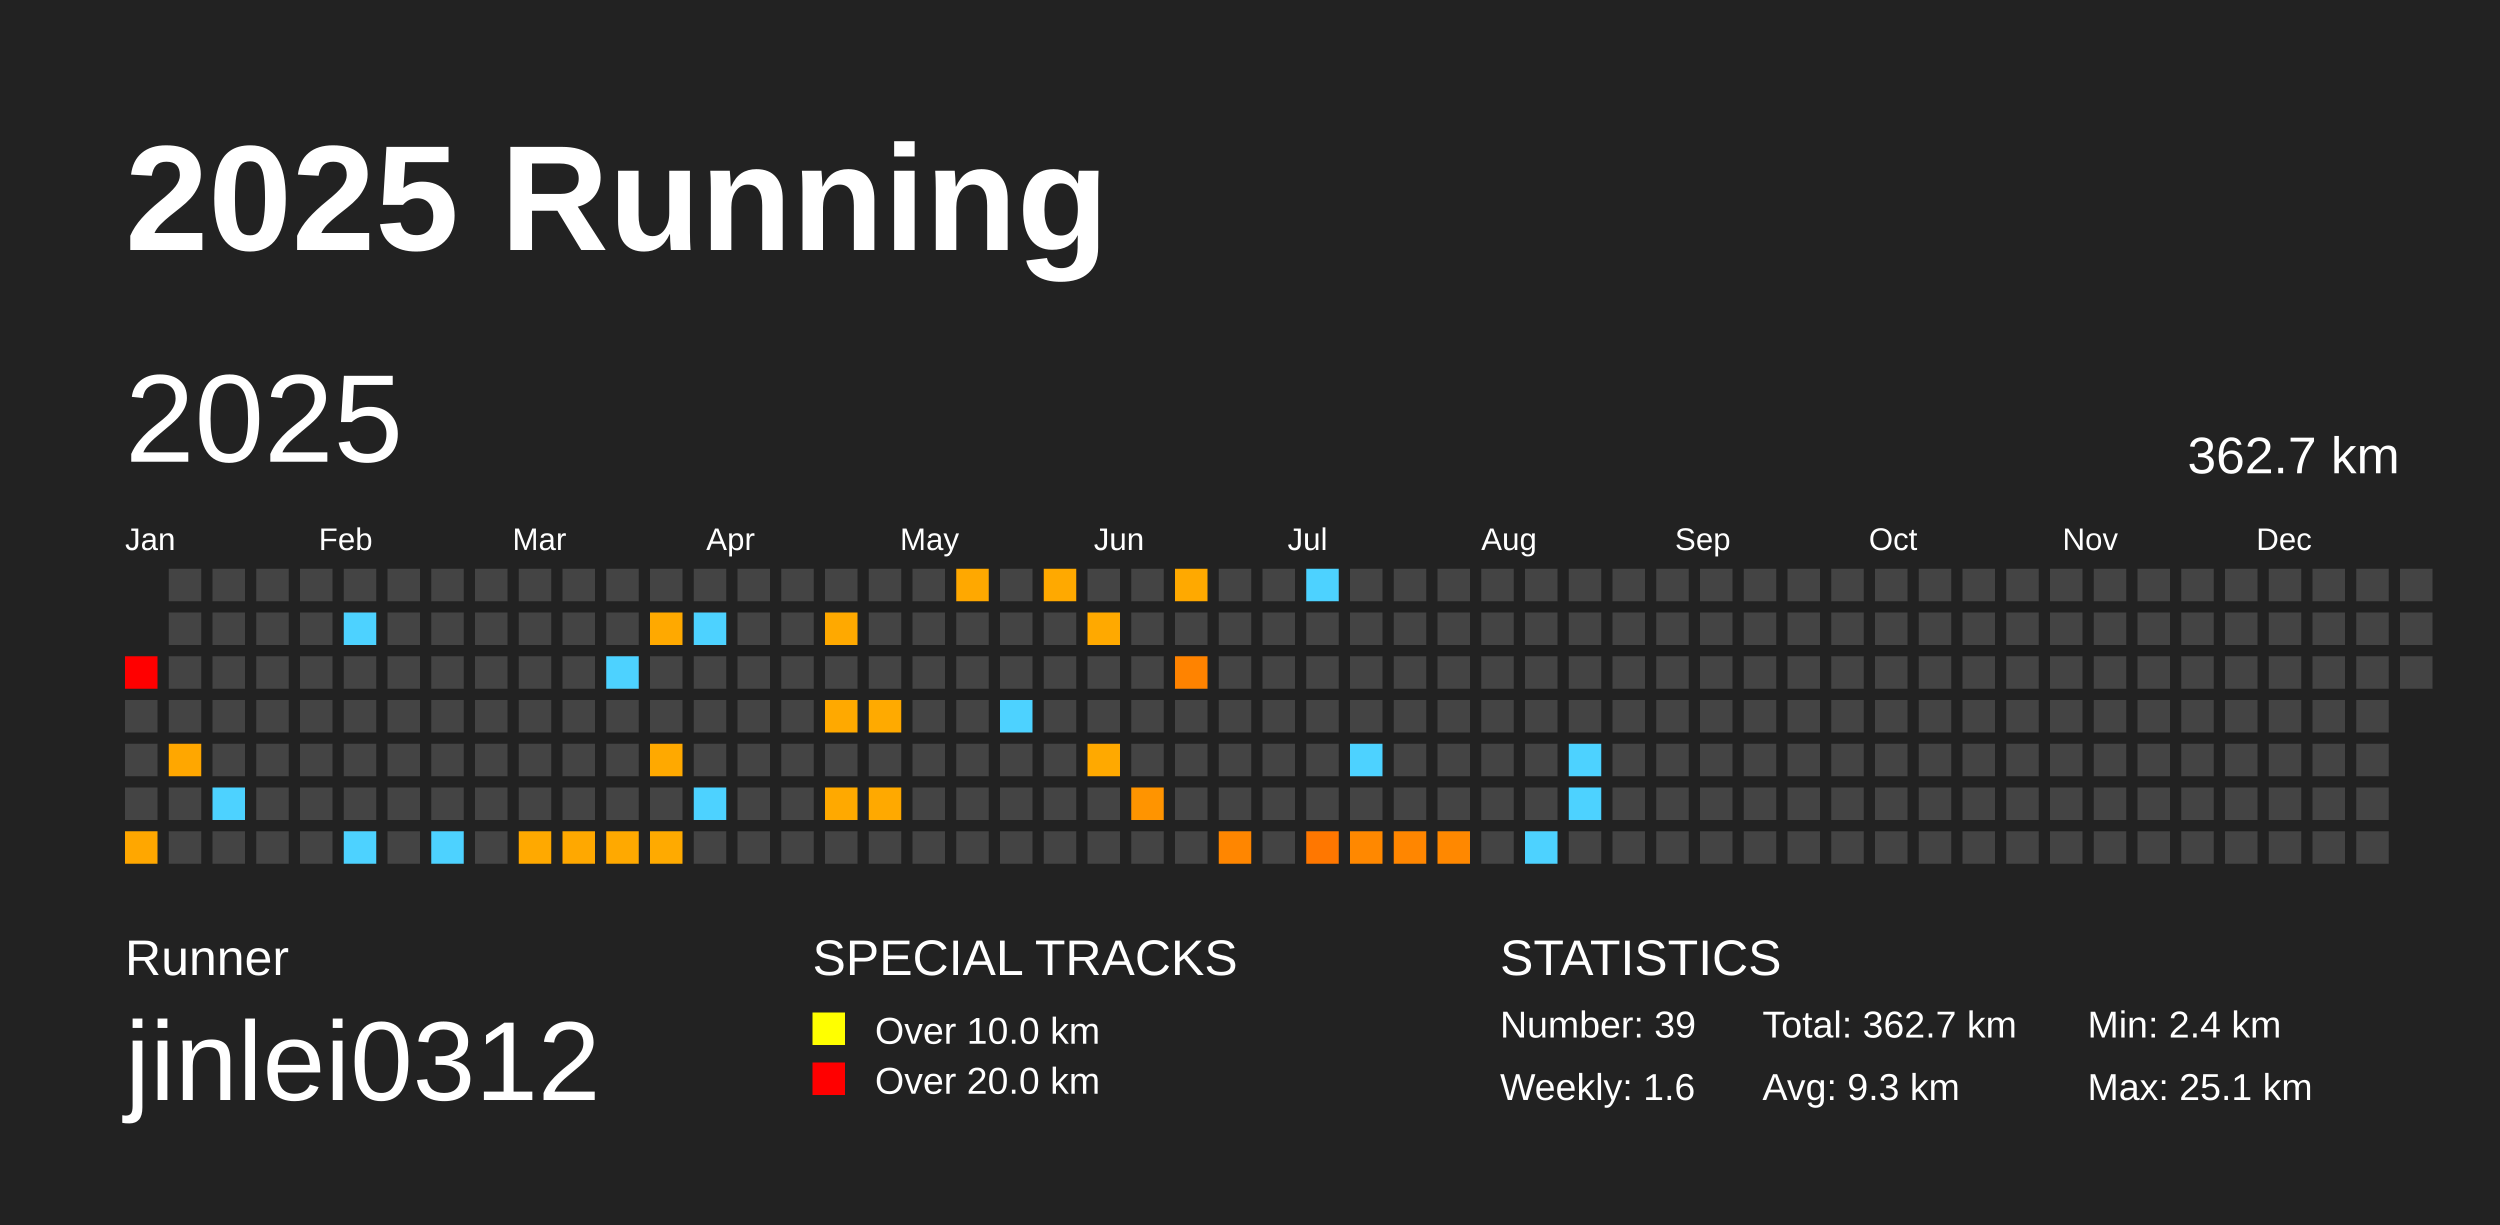
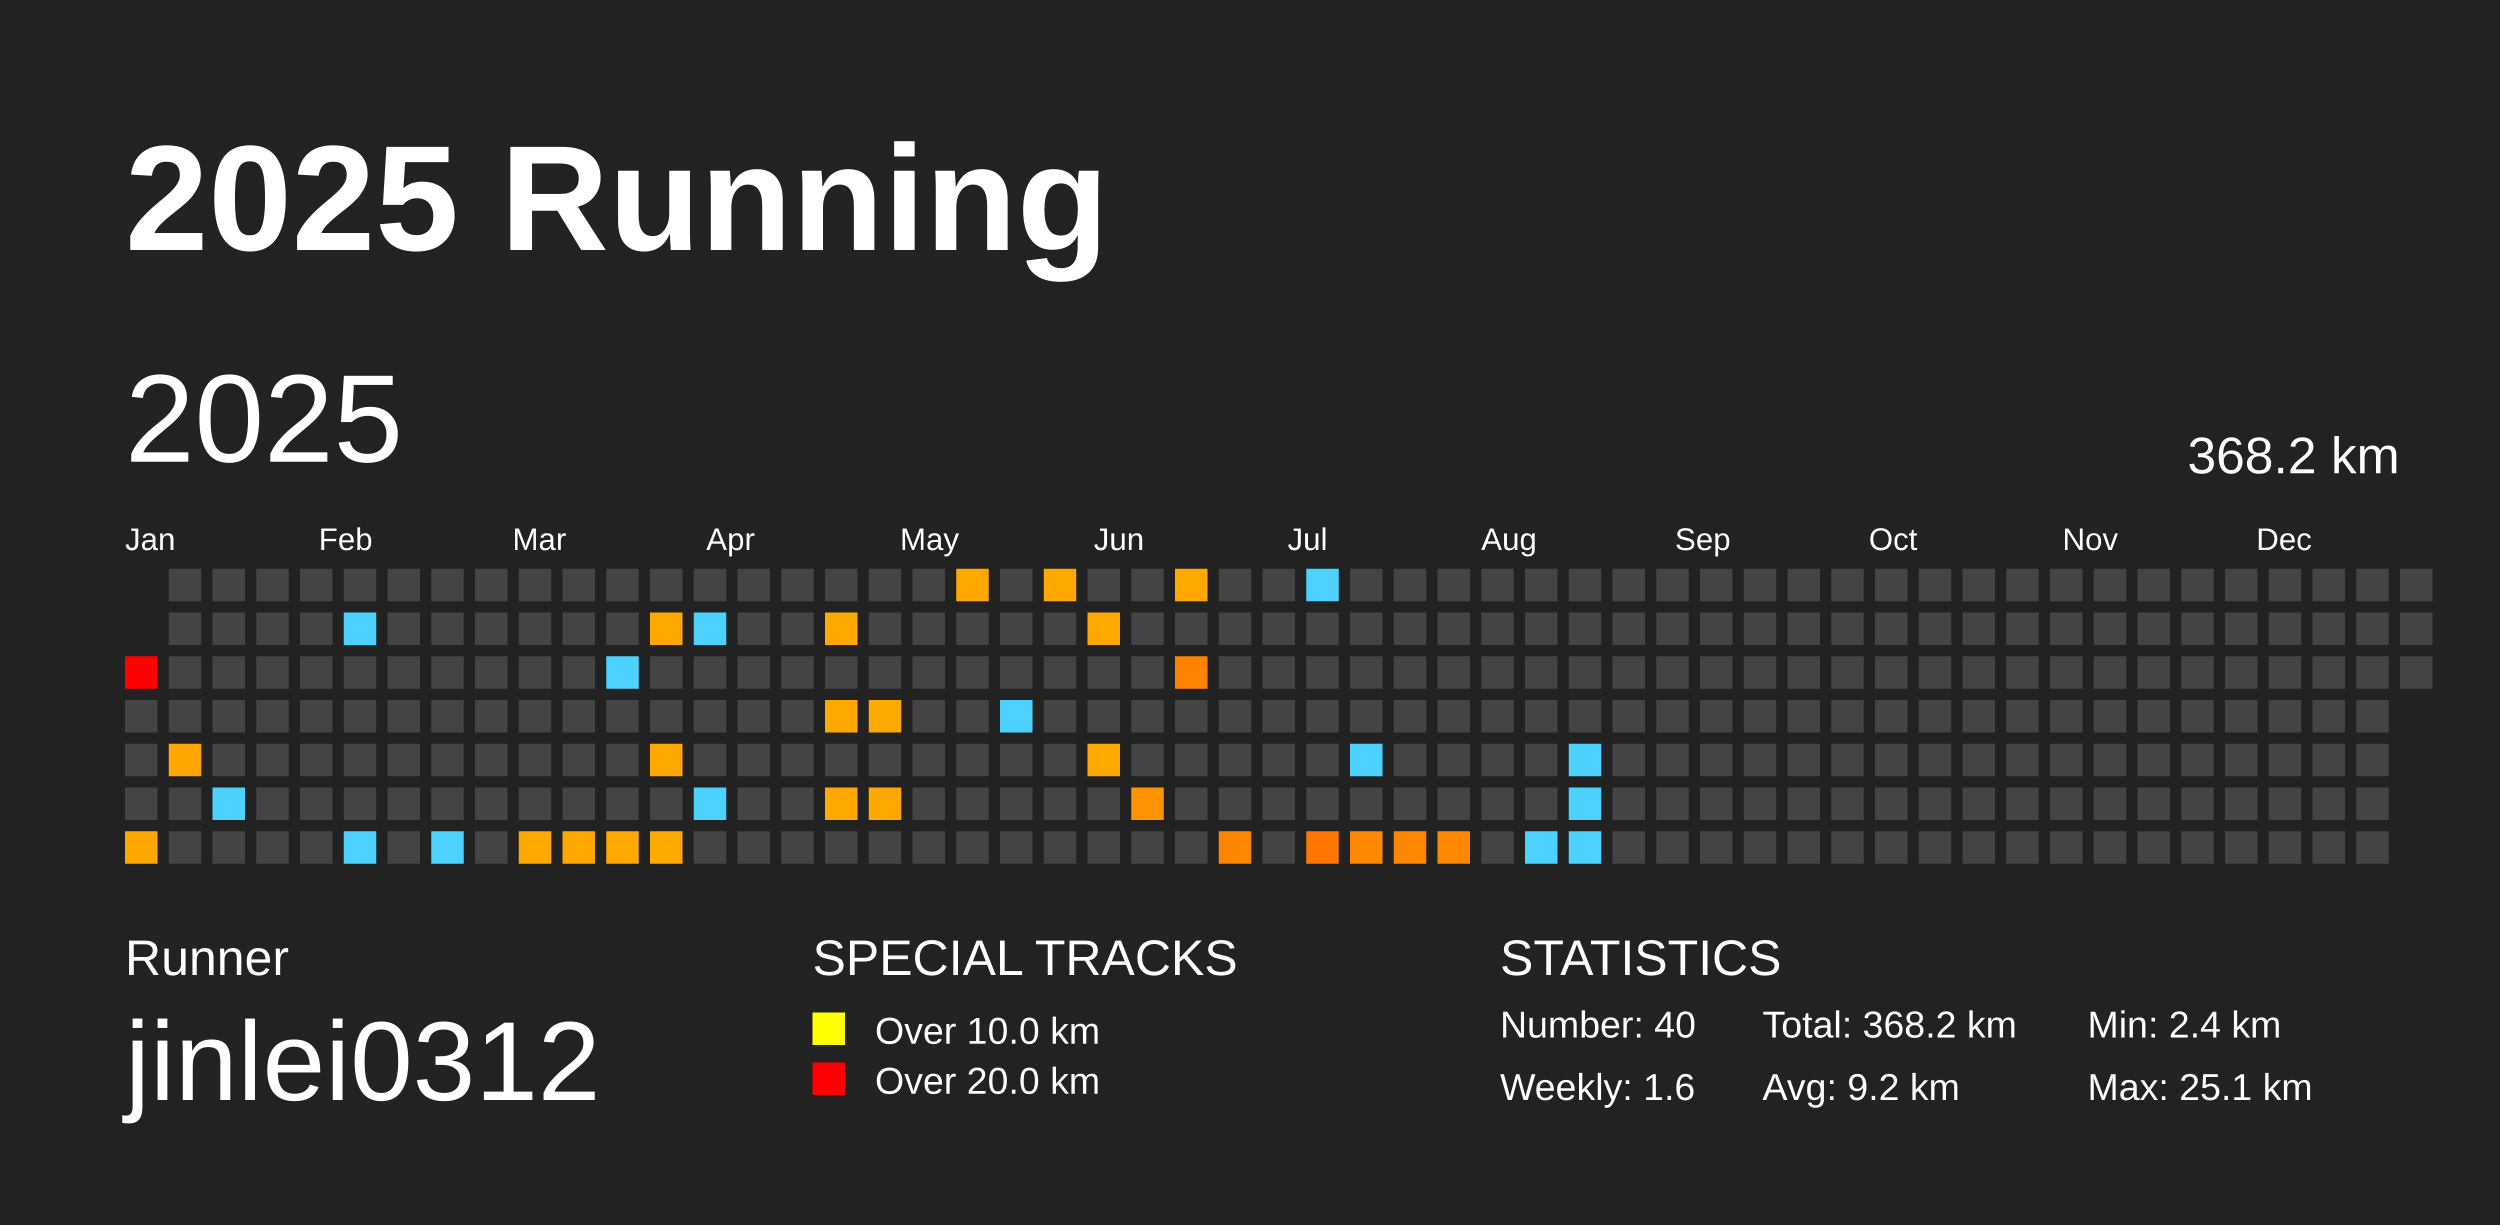
<svg xmlns="http://www.w3.org/2000/svg" baseProfile="full" height="98mm" version="1.1" viewBox="0,0,200,98" width="200mm">
  <defs />
  <rect fill="#222222" height="98" width="200" x="0" y="0" />
  <text fill="#FFFFFF" style="font-size:12px; font-family:Arial; font-weight:bold;" x="10" y="20">2025 Running</text>
  <text fill="#FFFFFF" style="font-size:4px; font-family:Arial" x="10" y="78">Runner</text>
  <text fill="#FFFFFF" style="font-size:9px; font-family:Arial" x="10" y="88">jinlei0312</text>
  <text fill="#FFFFFF" style="font-size:4px; font-family:Arial" x="65" y="78">SPECIAL TRACKS</text>
  <rect fill="yellow" height="2.6" width="2.6" x="65" y="81" />
  <text fill="#FFFFFF" style="font-size:3px; font-family:Arial" x="70" y="83.5">Over 10.0 km</text>
  <rect fill="red" height="2.6" width="2.6" x="65" y="85" />
  <text fill="#FFFFFF" style="font-size:3px; font-family:Arial" x="70" y="87.5">Over 20.0 km</text>
  <text fill="#FFFFFF" style="font-size:4px; font-family:Arial" x="120" y="78">STATISTICS</text>
-   <text fill="#FFFFFF" style="font-size:3px; font-family:Arial" x="120" y="83">Number: 39</text>
+   <text fill="#FFFFFF" style="font-size:3px; font-family:Arial" x="120" y="83">Number: 40</text>
  <text fill="#FFFFFF" style="font-size:3px; font-family:Arial" x="120" y="88">Weekly: 1.6</text>
-   <text fill="#FFFFFF" style="font-size:3px; font-family:Arial" x="141" y="83">Total: 362.7 km</text>
-   <text fill="#FFFFFF" style="font-size:3px; font-family:Arial" x="141" y="88">Avg: 9.3 km</text>
+   <text fill="#FFFFFF" style="font-size:3px; font-family:Arial" x="141" y="83">Total: 368.2 km</text>
+   <text fill="#FFFFFF" style="font-size:3px; font-family:Arial" x="141" y="88">Avg: 9.2 km</text>
  <text fill="#FFFFFF" style="font-size:3px; font-family:Arial" x="167" y="83">Min: 2.4 km</text>
  <text fill="#FFFFFF" style="font-size:3px; font-family:Arial" x="167" y="88">Max: 25.1 km</text>
  <text dominant-baseline="hanging" fill="#FFFFFF" style="font-size:10.0px; font-family:Arial;" x="10" y="30">2025</text>
-   <text dominant-baseline="hanging" fill="#FFFFFF" style="font-size:4.125px; font-family:Arial;" x="175" y="35">362.7 km</text>
+   <text dominant-baseline="hanging" fill="#FFFFFF" style="font-size:4.125px; font-family:Arial;" x="175" y="35">368.2 km</text>
  <text fill="#FFFFFF" style="font-size:2.5px; font-family:Arial" x="10.0" y="44">Jan</text>
  <text fill="#FFFFFF" style="font-size:2.5px; font-family:Arial" x="25.5" y="44">Feb</text>
  <text fill="#FFFFFF" style="font-size:2.5px; font-family:Arial" x="41.0" y="44">Mar</text>
  <text fill="#FFFFFF" style="font-size:2.5px; font-family:Arial" x="56.5" y="44">Apr</text>
  <text fill="#FFFFFF" style="font-size:2.5px; font-family:Arial" x="72.0" y="44">May</text>
  <text fill="#FFFFFF" style="font-size:2.5px; font-family:Arial" x="87.5" y="44">Jun</text>
  <text fill="#FFFFFF" style="font-size:2.5px; font-family:Arial" x="103.0" y="44">Jul</text>
  <text fill="#FFFFFF" style="font-size:2.5px; font-family:Arial" x="118.5" y="44">Aug</text>
  <text fill="#FFFFFF" style="font-size:2.5px; font-family:Arial" x="134.0" y="44">Sep</text>
  <text fill="#FFFFFF" style="font-size:2.5px; font-family:Arial" x="149.5" y="44">Oct</text>
  <text fill="#FFFFFF" style="font-size:2.5px; font-family:Arial" x="165.0" y="44">Nov</text>
  <text fill="#FFFFFF" style="font-size:2.5px; font-family:Arial" x="180.5" y="44">Dec</text>
  <rect fill="red" height="2.6" width="2.6" x="10.0" y="52.5" />
  <rect fill="#444444" height="2.6" width="2.6" x="10.0" y="56.0" />
  <rect fill="#444444" height="2.6" width="2.6" x="10.0" y="59.5" />
  <rect fill="#444444" height="2.6" width="2.6" x="10.0" y="63.0" />
  <rect fill="#ffa700" height="2.6" width="2.6" x="10.0" y="66.5" />
  <rect fill="#444444" height="2.6" width="2.6" x="13.5" y="45.5" />
  <rect fill="#444444" height="2.6" width="2.6" x="13.5" y="49.0" />
  <rect fill="#444444" height="2.6" width="2.6" x="13.5" y="52.5" />
  <rect fill="#444444" height="2.6" width="2.6" x="13.5" y="56.0" />
  <rect fill="#ffa700" height="2.6" width="2.6" x="13.5" y="59.5" />
  <rect fill="#444444" height="2.6" width="2.6" x="13.5" y="63.0" />
  <rect fill="#444444" height="2.6" width="2.6" x="13.5" y="66.5" />
  <rect fill="#444444" height="2.6" width="2.6" x="17.0" y="45.5" />
  <rect fill="#444444" height="2.6" width="2.6" x="17.0" y="49.0" />
  <rect fill="#444444" height="2.6" width="2.6" x="17.0" y="52.5" />
  <rect fill="#444444" height="2.6" width="2.6" x="17.0" y="56.0" />
  <rect fill="#444444" height="2.6" width="2.6" x="17.0" y="59.5" />
  <rect fill="#4dd2ff" height="2.6" width="2.6" x="17.0" y="63.0" />
  <rect fill="#444444" height="2.6" width="2.6" x="17.0" y="66.5" />
  <rect fill="#444444" height="2.6" width="2.6" x="20.5" y="45.5" />
  <rect fill="#444444" height="2.6" width="2.6" x="20.5" y="49.0" />
  <rect fill="#444444" height="2.6" width="2.6" x="20.5" y="52.5" />
  <rect fill="#444444" height="2.6" width="2.6" x="20.5" y="56.0" />
  <rect fill="#444444" height="2.6" width="2.6" x="20.5" y="59.5" />
  <rect fill="#444444" height="2.6" width="2.6" x="20.5" y="63.0" />
  <rect fill="#444444" height="2.6" width="2.6" x="20.5" y="66.5" />
  <rect fill="#444444" height="2.6" width="2.6" x="24.0" y="45.5" />
  <rect fill="#444444" height="2.6" width="2.6" x="24.0" y="49.0" />
  <rect fill="#444444" height="2.6" width="2.6" x="24.0" y="52.5" />
  <rect fill="#444444" height="2.6" width="2.6" x="24.0" y="56.0" />
  <rect fill="#444444" height="2.6" width="2.6" x="24.0" y="59.5" />
  <rect fill="#444444" height="2.6" width="2.6" x="24.0" y="63.0" />
  <rect fill="#444444" height="2.6" width="2.6" x="24.0" y="66.5" />
  <rect fill="#444444" height="2.6" width="2.6" x="27.5" y="45.5" />
  <rect fill="#4dd2ff" height="2.6" width="2.6" x="27.5" y="49.0" />
  <rect fill="#444444" height="2.6" width="2.6" x="27.5" y="52.5" />
  <rect fill="#444444" height="2.6" width="2.6" x="27.5" y="56.0" />
  <rect fill="#444444" height="2.6" width="2.6" x="27.5" y="59.5" />
  <rect fill="#444444" height="2.6" width="2.6" x="27.5" y="63.0" />
  <rect fill="#4dd2ff" height="2.6" width="2.6" x="27.5" y="66.5" />
  <rect fill="#444444" height="2.6" width="2.6" x="31.0" y="45.5" />
  <rect fill="#444444" height="2.6" width="2.6" x="31.0" y="49.0" />
  <rect fill="#444444" height="2.6" width="2.6" x="31.0" y="52.5" />
  <rect fill="#444444" height="2.6" width="2.6" x="31.0" y="56.0" />
  <rect fill="#444444" height="2.6" width="2.6" x="31.0" y="59.5" />
  <rect fill="#444444" height="2.6" width="2.6" x="31.0" y="63.0" />
  <rect fill="#444444" height="2.6" width="2.6" x="31.0" y="66.5" />
  <rect fill="#444444" height="2.6" width="2.6" x="34.5" y="45.5" />
  <rect fill="#444444" height="2.6" width="2.6" x="34.5" y="49.0" />
  <rect fill="#444444" height="2.6" width="2.6" x="34.5" y="52.5" />
  <rect fill="#444444" height="2.6" width="2.6" x="34.5" y="56.0" />
  <rect fill="#444444" height="2.6" width="2.6" x="34.5" y="59.5" />
  <rect fill="#444444" height="2.6" width="2.6" x="34.5" y="63.0" />
  <rect fill="#4dd2ff" height="2.6" width="2.6" x="34.5" y="66.5" />
  <rect fill="#444444" height="2.6" width="2.6" x="38.0" y="45.5" />
  <rect fill="#444444" height="2.6" width="2.6" x="38.0" y="49.0" />
  <rect fill="#444444" height="2.6" width="2.6" x="38.0" y="52.5" />
  <rect fill="#444444" height="2.6" width="2.6" x="38.0" y="56.0" />
  <rect fill="#444444" height="2.6" width="2.6" x="38.0" y="59.5" />
  <rect fill="#444444" height="2.6" width="2.6" x="38.0" y="63.0" />
  <rect fill="#444444" height="2.6" width="2.6" x="38.0" y="66.5" />
  <rect fill="#444444" height="2.6" width="2.6" x="41.5" y="45.5" />
  <rect fill="#444444" height="2.6" width="2.6" x="41.5" y="49.0" />
  <rect fill="#444444" height="2.6" width="2.6" x="41.5" y="52.5" />
  <rect fill="#444444" height="2.6" width="2.6" x="41.5" y="56.0" />
  <rect fill="#444444" height="2.6" width="2.6" x="41.5" y="59.5" />
  <rect fill="#444444" height="2.6" width="2.6" x="41.5" y="63.0" />
  <rect fill="#ffa900" height="2.6" width="2.6" x="41.5" y="66.5" />
  <rect fill="#444444" height="2.6" width="2.6" x="45.0" y="45.5" />
  <rect fill="#444444" height="2.6" width="2.6" x="45.0" y="49.0" />
  <rect fill="#444444" height="2.6" width="2.6" x="45.0" y="52.5" />
  <rect fill="#444444" height="2.6" width="2.6" x="45.0" y="56.0" />
  <rect fill="#444444" height="2.6" width="2.6" x="45.0" y="59.5" />
  <rect fill="#444444" height="2.6" width="2.6" x="45.0" y="63.0" />
  <rect fill="#ffa800" height="2.6" width="2.6" x="45.0" y="66.5" />
  <rect fill="#444444" height="2.6" width="2.6" x="48.5" y="45.5" />
  <rect fill="#444444" height="2.6" width="2.6" x="48.5" y="49.0" />
  <rect fill="#4dd2ff" height="2.6" width="2.6" x="48.5" y="52.5" />
  <rect fill="#444444" height="2.6" width="2.6" x="48.5" y="56.0" />
  <rect fill="#444444" height="2.6" width="2.6" x="48.5" y="59.5" />
  <rect fill="#444444" height="2.6" width="2.6" x="48.5" y="63.0" />
  <rect fill="#ffa900" height="2.6" width="2.6" x="48.5" y="66.5" />
  <rect fill="#444444" height="2.6" width="2.6" x="52.0" y="45.5" />
  <rect fill="#ffa900" height="2.6" width="2.6" x="52.0" y="49.0" />
  <rect fill="#444444" height="2.6" width="2.6" x="52.0" y="52.5" />
  <rect fill="#444444" height="2.6" width="2.6" x="52.0" y="56.0" />
  <rect fill="#ffa900" height="2.6" width="2.6" x="52.0" y="59.5" />
  <rect fill="#444444" height="2.6" width="2.6" x="52.0" y="63.0" />
  <rect fill="#ffaa00" height="2.6" width="2.6" x="52.0" y="66.5" />
  <rect fill="#444444" height="2.6" width="2.6" x="55.5" y="45.5" />
  <rect fill="#4dd2ff" height="2.6" width="2.6" x="55.5" y="49.0" />
  <rect fill="#444444" height="2.6" width="2.6" x="55.5" y="52.5" />
  <rect fill="#444444" height="2.6" width="2.6" x="55.5" y="56.0" />
  <rect fill="#444444" height="2.6" width="2.6" x="55.5" y="59.5" />
  <rect fill="#4dd2ff" height="2.6" width="2.6" x="55.5" y="63.0" />
  <rect fill="#444444" height="2.6" width="2.6" x="55.5" y="66.5" />
  <rect fill="#444444" height="2.6" width="2.6" x="59.0" y="45.5" />
  <rect fill="#444444" height="2.6" width="2.6" x="59.0" y="49.0" />
  <rect fill="#444444" height="2.6" width="2.6" x="59.0" y="52.5" />
  <rect fill="#444444" height="2.6" width="2.6" x="59.0" y="56.0" />
  <rect fill="#444444" height="2.6" width="2.6" x="59.0" y="59.5" />
  <rect fill="#444444" height="2.6" width="2.6" x="59.0" y="63.0" />
  <rect fill="#444444" height="2.6" width="2.6" x="59.0" y="66.5" />
  <rect fill="#444444" height="2.6" width="2.6" x="62.5" y="45.5" />
  <rect fill="#444444" height="2.6" width="2.6" x="62.5" y="49.0" />
  <rect fill="#444444" height="2.6" width="2.6" x="62.5" y="52.5" />
  <rect fill="#444444" height="2.6" width="2.6" x="62.5" y="56.0" />
  <rect fill="#444444" height="2.6" width="2.6" x="62.5" y="59.5" />
  <rect fill="#444444" height="2.6" width="2.6" x="62.5" y="63.0" />
  <rect fill="#444444" height="2.6" width="2.6" x="62.5" y="66.5" />
  <rect fill="#444444" height="2.6" width="2.6" x="66.0" y="45.5" />
  <rect fill="#ffa900" height="2.6" width="2.6" x="66.0" y="49.0" />
  <rect fill="#444444" height="2.6" width="2.6" x="66.0" y="52.5" />
  <rect fill="#ffa900" height="2.6" width="2.6" x="66.0" y="56.0" />
  <rect fill="#444444" height="2.6" width="2.6" x="66.0" y="59.5" />
  <rect fill="#ffa900" height="2.6" width="2.6" x="66.0" y="63.0" />
  <rect fill="#444444" height="2.6" width="2.6" x="66.0" y="66.5" />
  <rect fill="#444444" height="2.6" width="2.6" x="69.5" y="45.5" />
  <rect fill="#444444" height="2.6" width="2.6" x="69.5" y="49.0" />
  <rect fill="#444444" height="2.6" width="2.6" x="69.5" y="52.5" />
  <rect fill="#ffaa00" height="2.6" width="2.6" x="69.5" y="56.0" />
  <rect fill="#444444" height="2.6" width="2.6" x="69.5" y="59.5" />
  <rect fill="#ffa900" height="2.6" width="2.6" x="69.5" y="63.0" />
  <rect fill="#444444" height="2.6" width="2.6" x="69.5" y="66.5" />
  <rect fill="#444444" height="2.6" width="2.6" x="73.0" y="45.5" />
  <rect fill="#444444" height="2.6" width="2.6" x="73.0" y="49.0" />
  <rect fill="#444444" height="2.6" width="2.6" x="73.0" y="52.5" />
  <rect fill="#444444" height="2.6" width="2.6" x="73.0" y="56.0" />
  <rect fill="#444444" height="2.6" width="2.6" x="73.0" y="59.5" />
  <rect fill="#444444" height="2.6" width="2.6" x="73.0" y="63.0" />
  <rect fill="#444444" height="2.6" width="2.6" x="73.0" y="66.5" />
  <rect fill="#ffa800" height="2.6" width="2.6" x="76.5" y="45.5" />
  <rect fill="#444444" height="2.6" width="2.6" x="76.5" y="49.0" />
  <rect fill="#444444" height="2.6" width="2.6" x="76.5" y="52.5" />
  <rect fill="#444444" height="2.6" width="2.6" x="76.5" y="56.0" />
  <rect fill="#444444" height="2.6" width="2.6" x="76.5" y="59.5" />
  <rect fill="#444444" height="2.6" width="2.6" x="76.5" y="63.0" />
  <rect fill="#444444" height="2.6" width="2.6" x="76.5" y="66.5" />
  <rect fill="#444444" height="2.6" width="2.6" x="80.0" y="45.5" />
  <rect fill="#444444" height="2.6" width="2.6" x="80.0" y="49.0" />
  <rect fill="#444444" height="2.6" width="2.6" x="80.0" y="52.5" />
  <rect fill="#4dd2ff" height="2.6" width="2.6" x="80.0" y="56.0" />
  <rect fill="#444444" height="2.6" width="2.6" x="80.0" y="59.5" />
  <rect fill="#444444" height="2.6" width="2.6" x="80.0" y="63.0" />
  <rect fill="#444444" height="2.6" width="2.6" x="80.0" y="66.5" />
  <rect fill="#ffa900" height="2.6" width="2.6" x="83.5" y="45.5" />
  <rect fill="#444444" height="2.6" width="2.6" x="83.5" y="49.0" />
  <rect fill="#444444" height="2.6" width="2.6" x="83.5" y="52.5" />
  <rect fill="#444444" height="2.6" width="2.6" x="83.5" y="56.0" />
  <rect fill="#444444" height="2.6" width="2.6" x="83.5" y="59.5" />
  <rect fill="#444444" height="2.6" width="2.6" x="83.5" y="63.0" />
  <rect fill="#444444" height="2.6" width="2.6" x="83.5" y="66.5" />
  <rect fill="#444444" height="2.6" width="2.6" x="87.0" y="45.5" />
  <rect fill="#ffa900" height="2.6" width="2.6" x="87.0" y="49.0" />
  <rect fill="#444444" height="2.6" width="2.6" x="87.0" y="52.5" />
  <rect fill="#444444" height="2.6" width="2.6" x="87.0" y="56.0" />
  <rect fill="#ffa900" height="2.6" width="2.6" x="87.0" y="59.5" />
  <rect fill="#444444" height="2.6" width="2.6" x="87.0" y="63.0" />
  <rect fill="#444444" height="2.6" width="2.6" x="87.0" y="66.5" />
  <rect fill="#444444" height="2.6" width="2.6" x="90.5" y="45.5" />
  <rect fill="#444444" height="2.6" width="2.6" x="90.5" y="49.0" />
  <rect fill="#444444" height="2.6" width="2.6" x="90.5" y="52.5" />
  <rect fill="#444444" height="2.6" width="2.6" x="90.5" y="56.0" />
  <rect fill="#444444" height="2.6" width="2.6" x="90.5" y="59.5" />
  <rect fill="#ff9400" height="2.6" width="2.6" x="90.5" y="63.0" />
  <rect fill="#444444" height="2.6" width="2.6" x="90.5" y="66.5" />
  <rect fill="#ffa900" height="2.6" width="2.6" x="94.0" y="45.5" />
  <rect fill="#444444" height="2.6" width="2.6" x="94.0" y="49.0" />
  <rect fill="#ff8300" height="2.6" width="2.6" x="94.0" y="52.5" />
  <rect fill="#444444" height="2.6" width="2.6" x="94.0" y="56.0" />
  <rect fill="#444444" height="2.6" width="2.6" x="94.0" y="59.5" />
  <rect fill="#444444" height="2.6" width="2.6" x="94.0" y="63.0" />
  <rect fill="#444444" height="2.6" width="2.6" x="94.0" y="66.5" />
  <rect fill="#444444" height="2.6" width="2.6" x="97.5" y="45.5" />
  <rect fill="#444444" height="2.6" width="2.6" x="97.5" y="49.0" />
  <rect fill="#444444" height="2.6" width="2.6" x="97.5" y="52.5" />
  <rect fill="#444444" height="2.6" width="2.6" x="97.5" y="56.0" />
  <rect fill="#444444" height="2.6" width="2.6" x="97.5" y="59.5" />
  <rect fill="#444444" height="2.6" width="2.6" x="97.5" y="63.0" />
  <rect fill="#ff8600" height="2.6" width="2.6" x="97.5" y="66.5" />
  <rect fill="#444444" height="2.6" width="2.6" x="101.0" y="45.5" />
  <rect fill="#444444" height="2.6" width="2.6" x="101.0" y="49.0" />
  <rect fill="#444444" height="2.6" width="2.6" x="101.0" y="52.5" />
  <rect fill="#444444" height="2.6" width="2.6" x="101.0" y="56.0" />
  <rect fill="#444444" height="2.6" width="2.6" x="101.0" y="59.5" />
  <rect fill="#444444" height="2.6" width="2.6" x="101.0" y="63.0" />
  <rect fill="#444444" height="2.6" width="2.6" x="101.0" y="66.5" />
  <rect fill="#4dd2ff" height="2.6" width="2.6" x="104.5" y="45.5" />
  <rect fill="#444444" height="2.6" width="2.6" x="104.5" y="49.0" />
  <rect fill="#444444" height="2.6" width="2.6" x="104.5" y="52.5" />
  <rect fill="#444444" height="2.6" width="2.6" x="104.5" y="56.0" />
  <rect fill="#444444" height="2.6" width="2.6" x="104.5" y="59.5" />
  <rect fill="#444444" height="2.6" width="2.6" x="104.5" y="63.0" />
  <rect fill="#ff7700" height="2.6" width="2.6" x="104.5" y="66.5" />
  <rect fill="#444444" height="2.6" width="2.6" x="108.0" y="45.5" />
  <rect fill="#444444" height="2.6" width="2.6" x="108.0" y="49.0" />
  <rect fill="#444444" height="2.6" width="2.6" x="108.0" y="52.5" />
  <rect fill="#444444" height="2.6" width="2.6" x="108.0" y="56.0" />
  <rect fill="#4dd2ff" height="2.6" width="2.6" x="108.0" y="59.5" />
  <rect fill="#444444" height="2.6" width="2.6" x="108.0" y="63.0" />
  <rect fill="#ff8800" height="2.6" width="2.6" x="108.0" y="66.5" />
  <rect fill="#444444" height="2.6" width="2.6" x="111.5" y="45.5" />
  <rect fill="#444444" height="2.6" width="2.6" x="111.5" y="49.0" />
  <rect fill="#444444" height="2.6" width="2.6" x="111.5" y="52.5" />
  <rect fill="#444444" height="2.6" width="2.6" x="111.5" y="56.0" />
  <rect fill="#444444" height="2.6" width="2.6" x="111.5" y="59.5" />
  <rect fill="#444444" height="2.6" width="2.6" x="111.5" y="63.0" />
  <rect fill="#ff8600" height="2.6" width="2.6" x="111.5" y="66.5" />
  <rect fill="#444444" height="2.6" width="2.6" x="115.0" y="45.5" />
  <rect fill="#444444" height="2.6" width="2.6" x="115.0" y="49.0" />
  <rect fill="#444444" height="2.6" width="2.6" x="115.0" y="52.5" />
  <rect fill="#444444" height="2.6" width="2.6" x="115.0" y="56.0" />
  <rect fill="#444444" height="2.6" width="2.6" x="115.0" y="59.5" />
  <rect fill="#444444" height="2.6" width="2.6" x="115.0" y="63.0" />
  <rect fill="#ff8800" height="2.6" width="2.6" x="115.0" y="66.5" />
  <rect fill="#444444" height="2.6" width="2.6" x="118.5" y="45.5" />
  <rect fill="#444444" height="2.6" width="2.6" x="118.5" y="49.0" />
  <rect fill="#444444" height="2.6" width="2.6" x="118.5" y="52.5" />
  <rect fill="#444444" height="2.6" width="2.6" x="118.5" y="56.0" />
  <rect fill="#444444" height="2.6" width="2.6" x="118.5" y="59.5" />
  <rect fill="#444444" height="2.6" width="2.6" x="118.5" y="63.0" />
  <rect fill="#444444" height="2.6" width="2.6" x="118.5" y="66.5" />
  <rect fill="#444444" height="2.6" width="2.6" x="122.0" y="45.5" />
  <rect fill="#444444" height="2.6" width="2.6" x="122.0" y="49.0" />
  <rect fill="#444444" height="2.6" width="2.6" x="122.0" y="52.5" />
  <rect fill="#444444" height="2.6" width="2.6" x="122.0" y="56.0" />
  <rect fill="#444444" height="2.6" width="2.6" x="122.0" y="59.5" />
  <rect fill="#444444" height="2.6" width="2.6" x="122.0" y="63.0" />
  <rect fill="#4dd2ff" height="2.6" width="2.6" x="122.0" y="66.5" />
  <rect fill="#444444" height="2.6" width="2.6" x="125.5" y="45.5" />
  <rect fill="#444444" height="2.6" width="2.6" x="125.5" y="49.0" />
  <rect fill="#444444" height="2.6" width="2.6" x="125.5" y="52.5" />
  <rect fill="#444444" height="2.6" width="2.6" x="125.5" y="56.0" />
  <rect fill="#4dd2ff" height="2.6" width="2.6" x="125.5" y="59.5" />
  <rect fill="#4dd2ff" height="2.6" width="2.6" x="125.5" y="63.0" />
-   <rect fill="#444444" height="2.6" width="2.6" x="125.5" y="66.5" />
+   <rect fill="#4dd2ff" height="2.6" width="2.6" x="125.5" y="66.5" />
  <rect fill="#444444" height="2.6" width="2.6" x="129.0" y="45.5" />
  <rect fill="#444444" height="2.6" width="2.6" x="129.0" y="49.0" />
  <rect fill="#444444" height="2.6" width="2.6" x="129.0" y="52.5" />
  <rect fill="#444444" height="2.6" width="2.6" x="129.0" y="56.0" />
  <rect fill="#444444" height="2.6" width="2.6" x="129.0" y="59.5" />
  <rect fill="#444444" height="2.6" width="2.6" x="129.0" y="63.0" />
  <rect fill="#444444" height="2.6" width="2.6" x="129.0" y="66.5" />
  <rect fill="#444444" height="2.6" width="2.6" x="132.5" y="45.5" />
  <rect fill="#444444" height="2.6" width="2.6" x="132.5" y="49.0" />
  <rect fill="#444444" height="2.6" width="2.6" x="132.5" y="52.5" />
  <rect fill="#444444" height="2.6" width="2.6" x="132.5" y="56.0" />
  <rect fill="#444444" height="2.6" width="2.6" x="132.5" y="59.5" />
  <rect fill="#444444" height="2.6" width="2.6" x="132.5" y="63.0" />
  <rect fill="#444444" height="2.6" width="2.6" x="132.5" y="66.5" />
  <rect fill="#444444" height="2.6" width="2.6" x="136.0" y="45.5" />
  <rect fill="#444444" height="2.6" width="2.6" x="136.0" y="49.0" />
  <rect fill="#444444" height="2.6" width="2.6" x="136.0" y="52.5" />
  <rect fill="#444444" height="2.6" width="2.6" x="136.0" y="56.0" />
  <rect fill="#444444" height="2.6" width="2.6" x="136.0" y="59.5" />
  <rect fill="#444444" height="2.6" width="2.6" x="136.0" y="63.0" />
  <rect fill="#444444" height="2.6" width="2.6" x="136.0" y="66.5" />
  <rect fill="#444444" height="2.6" width="2.6" x="139.5" y="45.5" />
  <rect fill="#444444" height="2.6" width="2.6" x="139.5" y="49.0" />
  <rect fill="#444444" height="2.6" width="2.6" x="139.5" y="52.5" />
  <rect fill="#444444" height="2.6" width="2.6" x="139.5" y="56.0" />
  <rect fill="#444444" height="2.6" width="2.6" x="139.5" y="59.5" />
  <rect fill="#444444" height="2.6" width="2.6" x="139.5" y="63.0" />
  <rect fill="#444444" height="2.6" width="2.6" x="139.5" y="66.5" />
  <rect fill="#444444" height="2.6" width="2.6" x="143.0" y="45.5" />
  <rect fill="#444444" height="2.6" width="2.6" x="143.0" y="49.0" />
  <rect fill="#444444" height="2.6" width="2.6" x="143.0" y="52.5" />
  <rect fill="#444444" height="2.6" width="2.6" x="143.0" y="56.0" />
  <rect fill="#444444" height="2.6" width="2.6" x="143.0" y="59.5" />
  <rect fill="#444444" height="2.6" width="2.6" x="143.0" y="63.0" />
  <rect fill="#444444" height="2.6" width="2.6" x="143.0" y="66.5" />
  <rect fill="#444444" height="2.6" width="2.6" x="146.5" y="45.5" />
  <rect fill="#444444" height="2.6" width="2.6" x="146.5" y="49.0" />
  <rect fill="#444444" height="2.6" width="2.6" x="146.5" y="52.5" />
  <rect fill="#444444" height="2.6" width="2.6" x="146.5" y="56.0" />
  <rect fill="#444444" height="2.6" width="2.6" x="146.5" y="59.5" />
  <rect fill="#444444" height="2.6" width="2.6" x="146.5" y="63.0" />
  <rect fill="#444444" height="2.6" width="2.6" x="146.5" y="66.5" />
  <rect fill="#444444" height="2.6" width="2.6" x="150.0" y="45.5" />
  <rect fill="#444444" height="2.6" width="2.6" x="150.0" y="49.0" />
  <rect fill="#444444" height="2.6" width="2.6" x="150.0" y="52.5" />
  <rect fill="#444444" height="2.6" width="2.6" x="150.0" y="56.0" />
  <rect fill="#444444" height="2.6" width="2.6" x="150.0" y="59.5" />
  <rect fill="#444444" height="2.6" width="2.6" x="150.0" y="63.0" />
  <rect fill="#444444" height="2.6" width="2.6" x="150.0" y="66.5" />
  <rect fill="#444444" height="2.6" width="2.6" x="153.5" y="45.5" />
  <rect fill="#444444" height="2.6" width="2.6" x="153.5" y="49.0" />
  <rect fill="#444444" height="2.6" width="2.6" x="153.5" y="52.5" />
  <rect fill="#444444" height="2.6" width="2.6" x="153.5" y="56.0" />
  <rect fill="#444444" height="2.6" width="2.6" x="153.5" y="59.5" />
  <rect fill="#444444" height="2.6" width="2.6" x="153.5" y="63.0" />
  <rect fill="#444444" height="2.6" width="2.6" x="153.5" y="66.5" />
  <rect fill="#444444" height="2.6" width="2.6" x="157.0" y="45.5" />
  <rect fill="#444444" height="2.6" width="2.6" x="157.0" y="49.0" />
  <rect fill="#444444" height="2.6" width="2.6" x="157.0" y="52.5" />
  <rect fill="#444444" height="2.6" width="2.6" x="157.0" y="56.0" />
  <rect fill="#444444" height="2.6" width="2.6" x="157.0" y="59.5" />
  <rect fill="#444444" height="2.6" width="2.6" x="157.0" y="63.0" />
  <rect fill="#444444" height="2.6" width="2.6" x="157.0" y="66.5" />
  <rect fill="#444444" height="2.6" width="2.6" x="160.5" y="45.5" />
  <rect fill="#444444" height="2.6" width="2.6" x="160.5" y="49.0" />
  <rect fill="#444444" height="2.6" width="2.6" x="160.5" y="52.5" />
  <rect fill="#444444" height="2.6" width="2.6" x="160.5" y="56.0" />
  <rect fill="#444444" height="2.6" width="2.6" x="160.5" y="59.5" />
  <rect fill="#444444" height="2.6" width="2.6" x="160.5" y="63.0" />
  <rect fill="#444444" height="2.6" width="2.6" x="160.5" y="66.5" />
  <rect fill="#444444" height="2.6" width="2.6" x="164.0" y="45.5" />
  <rect fill="#444444" height="2.6" width="2.6" x="164.0" y="49.0" />
  <rect fill="#444444" height="2.6" width="2.6" x="164.0" y="52.5" />
  <rect fill="#444444" height="2.6" width="2.6" x="164.0" y="56.0" />
  <rect fill="#444444" height="2.6" width="2.6" x="164.0" y="59.5" />
  <rect fill="#444444" height="2.6" width="2.6" x="164.0" y="63.0" />
  <rect fill="#444444" height="2.6" width="2.6" x="164.0" y="66.5" />
  <rect fill="#444444" height="2.6" width="2.6" x="167.5" y="45.5" />
  <rect fill="#444444" height="2.6" width="2.6" x="167.5" y="49.0" />
  <rect fill="#444444" height="2.6" width="2.6" x="167.5" y="52.5" />
  <rect fill="#444444" height="2.6" width="2.6" x="167.5" y="56.0" />
  <rect fill="#444444" height="2.6" width="2.6" x="167.5" y="59.5" />
  <rect fill="#444444" height="2.6" width="2.6" x="167.5" y="63.0" />
  <rect fill="#444444" height="2.6" width="2.6" x="167.5" y="66.5" />
  <rect fill="#444444" height="2.6" width="2.6" x="171.0" y="45.5" />
  <rect fill="#444444" height="2.6" width="2.6" x="171.0" y="49.0" />
  <rect fill="#444444" height="2.6" width="2.6" x="171.0" y="52.5" />
  <rect fill="#444444" height="2.6" width="2.6" x="171.0" y="56.0" />
  <rect fill="#444444" height="2.6" width="2.6" x="171.0" y="59.5" />
  <rect fill="#444444" height="2.6" width="2.6" x="171.0" y="63.0" />
  <rect fill="#444444" height="2.6" width="2.6" x="171.0" y="66.5" />
  <rect fill="#444444" height="2.6" width="2.6" x="174.5" y="45.5" />
  <rect fill="#444444" height="2.6" width="2.6" x="174.5" y="49.0" />
  <rect fill="#444444" height="2.6" width="2.6" x="174.5" y="52.5" />
  <rect fill="#444444" height="2.6" width="2.6" x="174.5" y="56.0" />
  <rect fill="#444444" height="2.6" width="2.6" x="174.5" y="59.5" />
  <rect fill="#444444" height="2.6" width="2.6" x="174.5" y="63.0" />
  <rect fill="#444444" height="2.6" width="2.6" x="174.5" y="66.5" />
  <rect fill="#444444" height="2.6" width="2.6" x="178.0" y="45.5" />
  <rect fill="#444444" height="2.6" width="2.6" x="178.0" y="49.0" />
  <rect fill="#444444" height="2.6" width="2.6" x="178.0" y="52.5" />
  <rect fill="#444444" height="2.6" width="2.6" x="178.0" y="56.0" />
  <rect fill="#444444" height="2.6" width="2.6" x="178.0" y="59.5" />
  <rect fill="#444444" height="2.6" width="2.6" x="178.0" y="63.0" />
  <rect fill="#444444" height="2.6" width="2.6" x="178.0" y="66.5" />
  <rect fill="#444444" height="2.6" width="2.6" x="181.5" y="45.5" />
  <rect fill="#444444" height="2.6" width="2.6" x="181.5" y="49.0" />
  <rect fill="#444444" height="2.6" width="2.6" x="181.5" y="52.5" />
  <rect fill="#444444" height="2.6" width="2.6" x="181.5" y="56.0" />
  <rect fill="#444444" height="2.6" width="2.6" x="181.5" y="59.5" />
  <rect fill="#444444" height="2.6" width="2.6" x="181.5" y="63.0" />
  <rect fill="#444444" height="2.6" width="2.6" x="181.5" y="66.5" />
  <rect fill="#444444" height="2.6" width="2.6" x="185.0" y="45.5" />
  <rect fill="#444444" height="2.6" width="2.6" x="185.0" y="49.0" />
  <rect fill="#444444" height="2.6" width="2.6" x="185.0" y="52.5" />
  <rect fill="#444444" height="2.6" width="2.6" x="185.0" y="56.0" />
  <rect fill="#444444" height="2.6" width="2.6" x="185.0" y="59.5" />
  <rect fill="#444444" height="2.6" width="2.6" x="185.0" y="63.0" />
  <rect fill="#444444" height="2.6" width="2.6" x="185.0" y="66.5" />
  <rect fill="#444444" height="2.6" width="2.6" x="188.5" y="45.5" />
  <rect fill="#444444" height="2.6" width="2.6" x="188.5" y="49.0" />
  <rect fill="#444444" height="2.6" width="2.6" x="188.5" y="52.5" />
  <rect fill="#444444" height="2.6" width="2.6" x="188.5" y="56.0" />
  <rect fill="#444444" height="2.6" width="2.6" x="188.5" y="59.5" />
  <rect fill="#444444" height="2.6" width="2.6" x="188.5" y="63.0" />
  <rect fill="#444444" height="2.6" width="2.6" x="188.5" y="66.5" />
  <rect fill="#444444" height="2.6" width="2.6" x="192.0" y="45.5" />
  <rect fill="#444444" height="2.6" width="2.6" x="192.0" y="49.0" />
  <rect fill="#444444" height="2.6" width="2.6" x="192.0" y="52.5" />
</svg>
